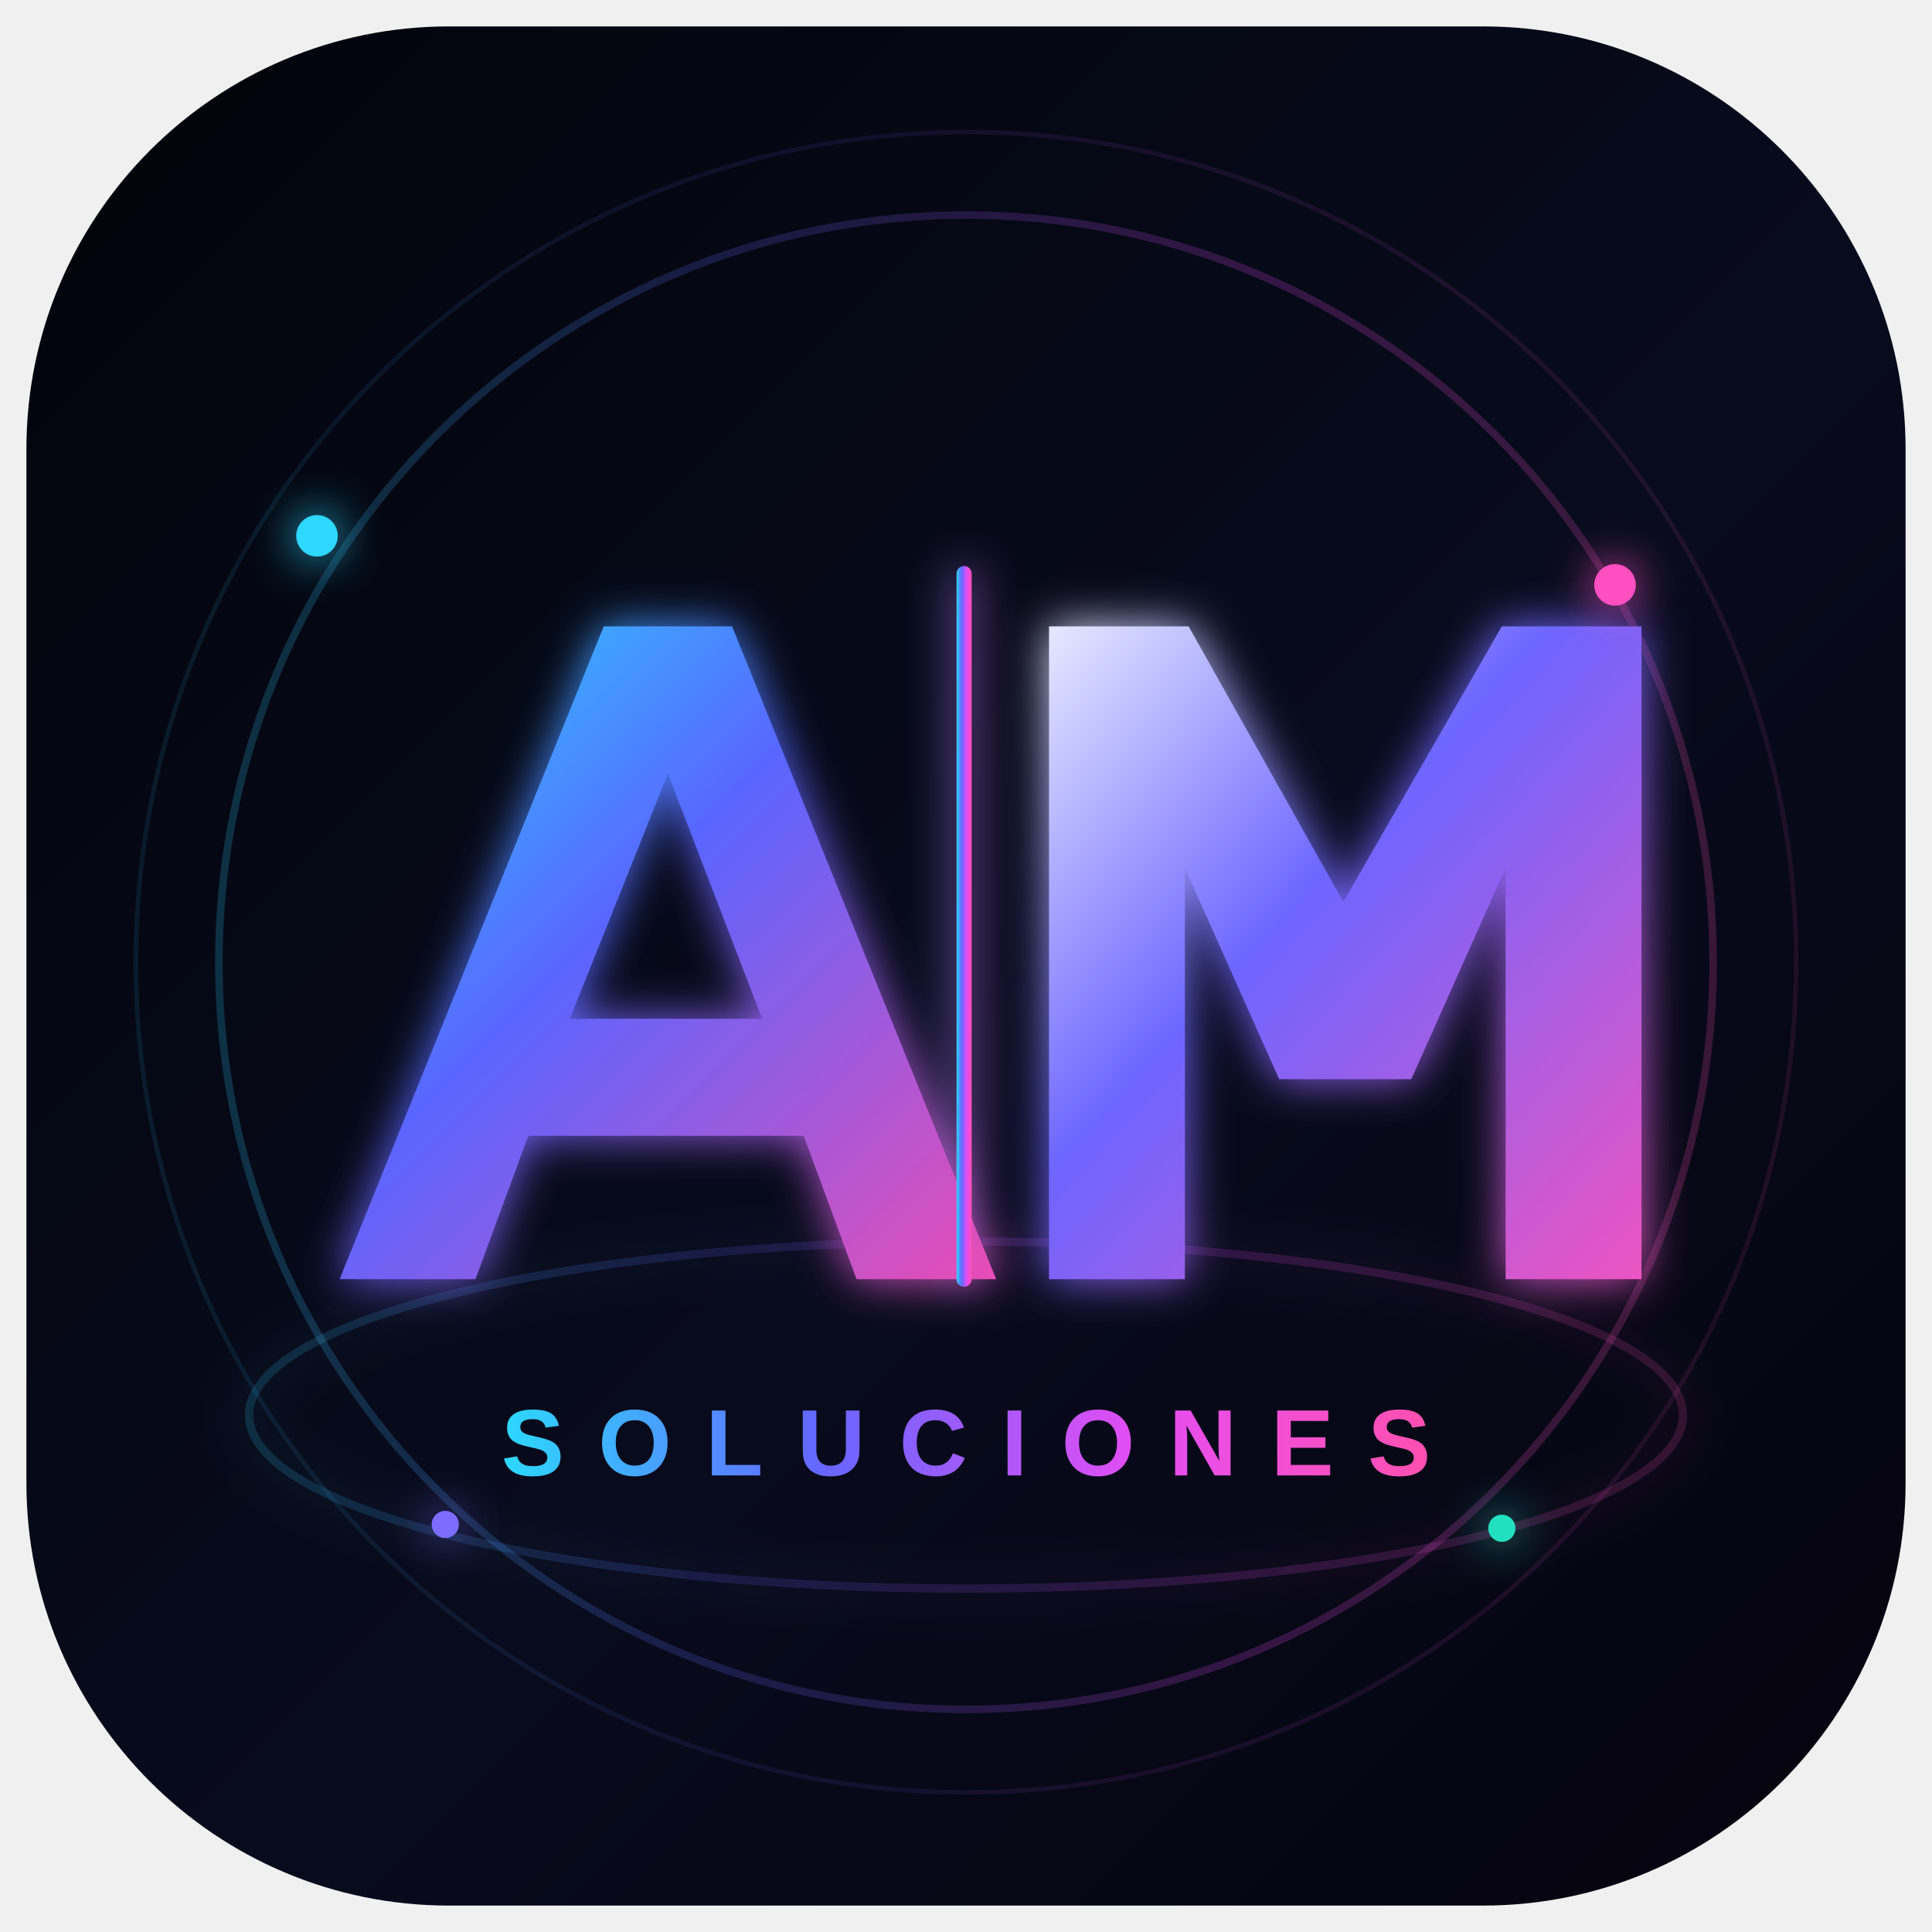
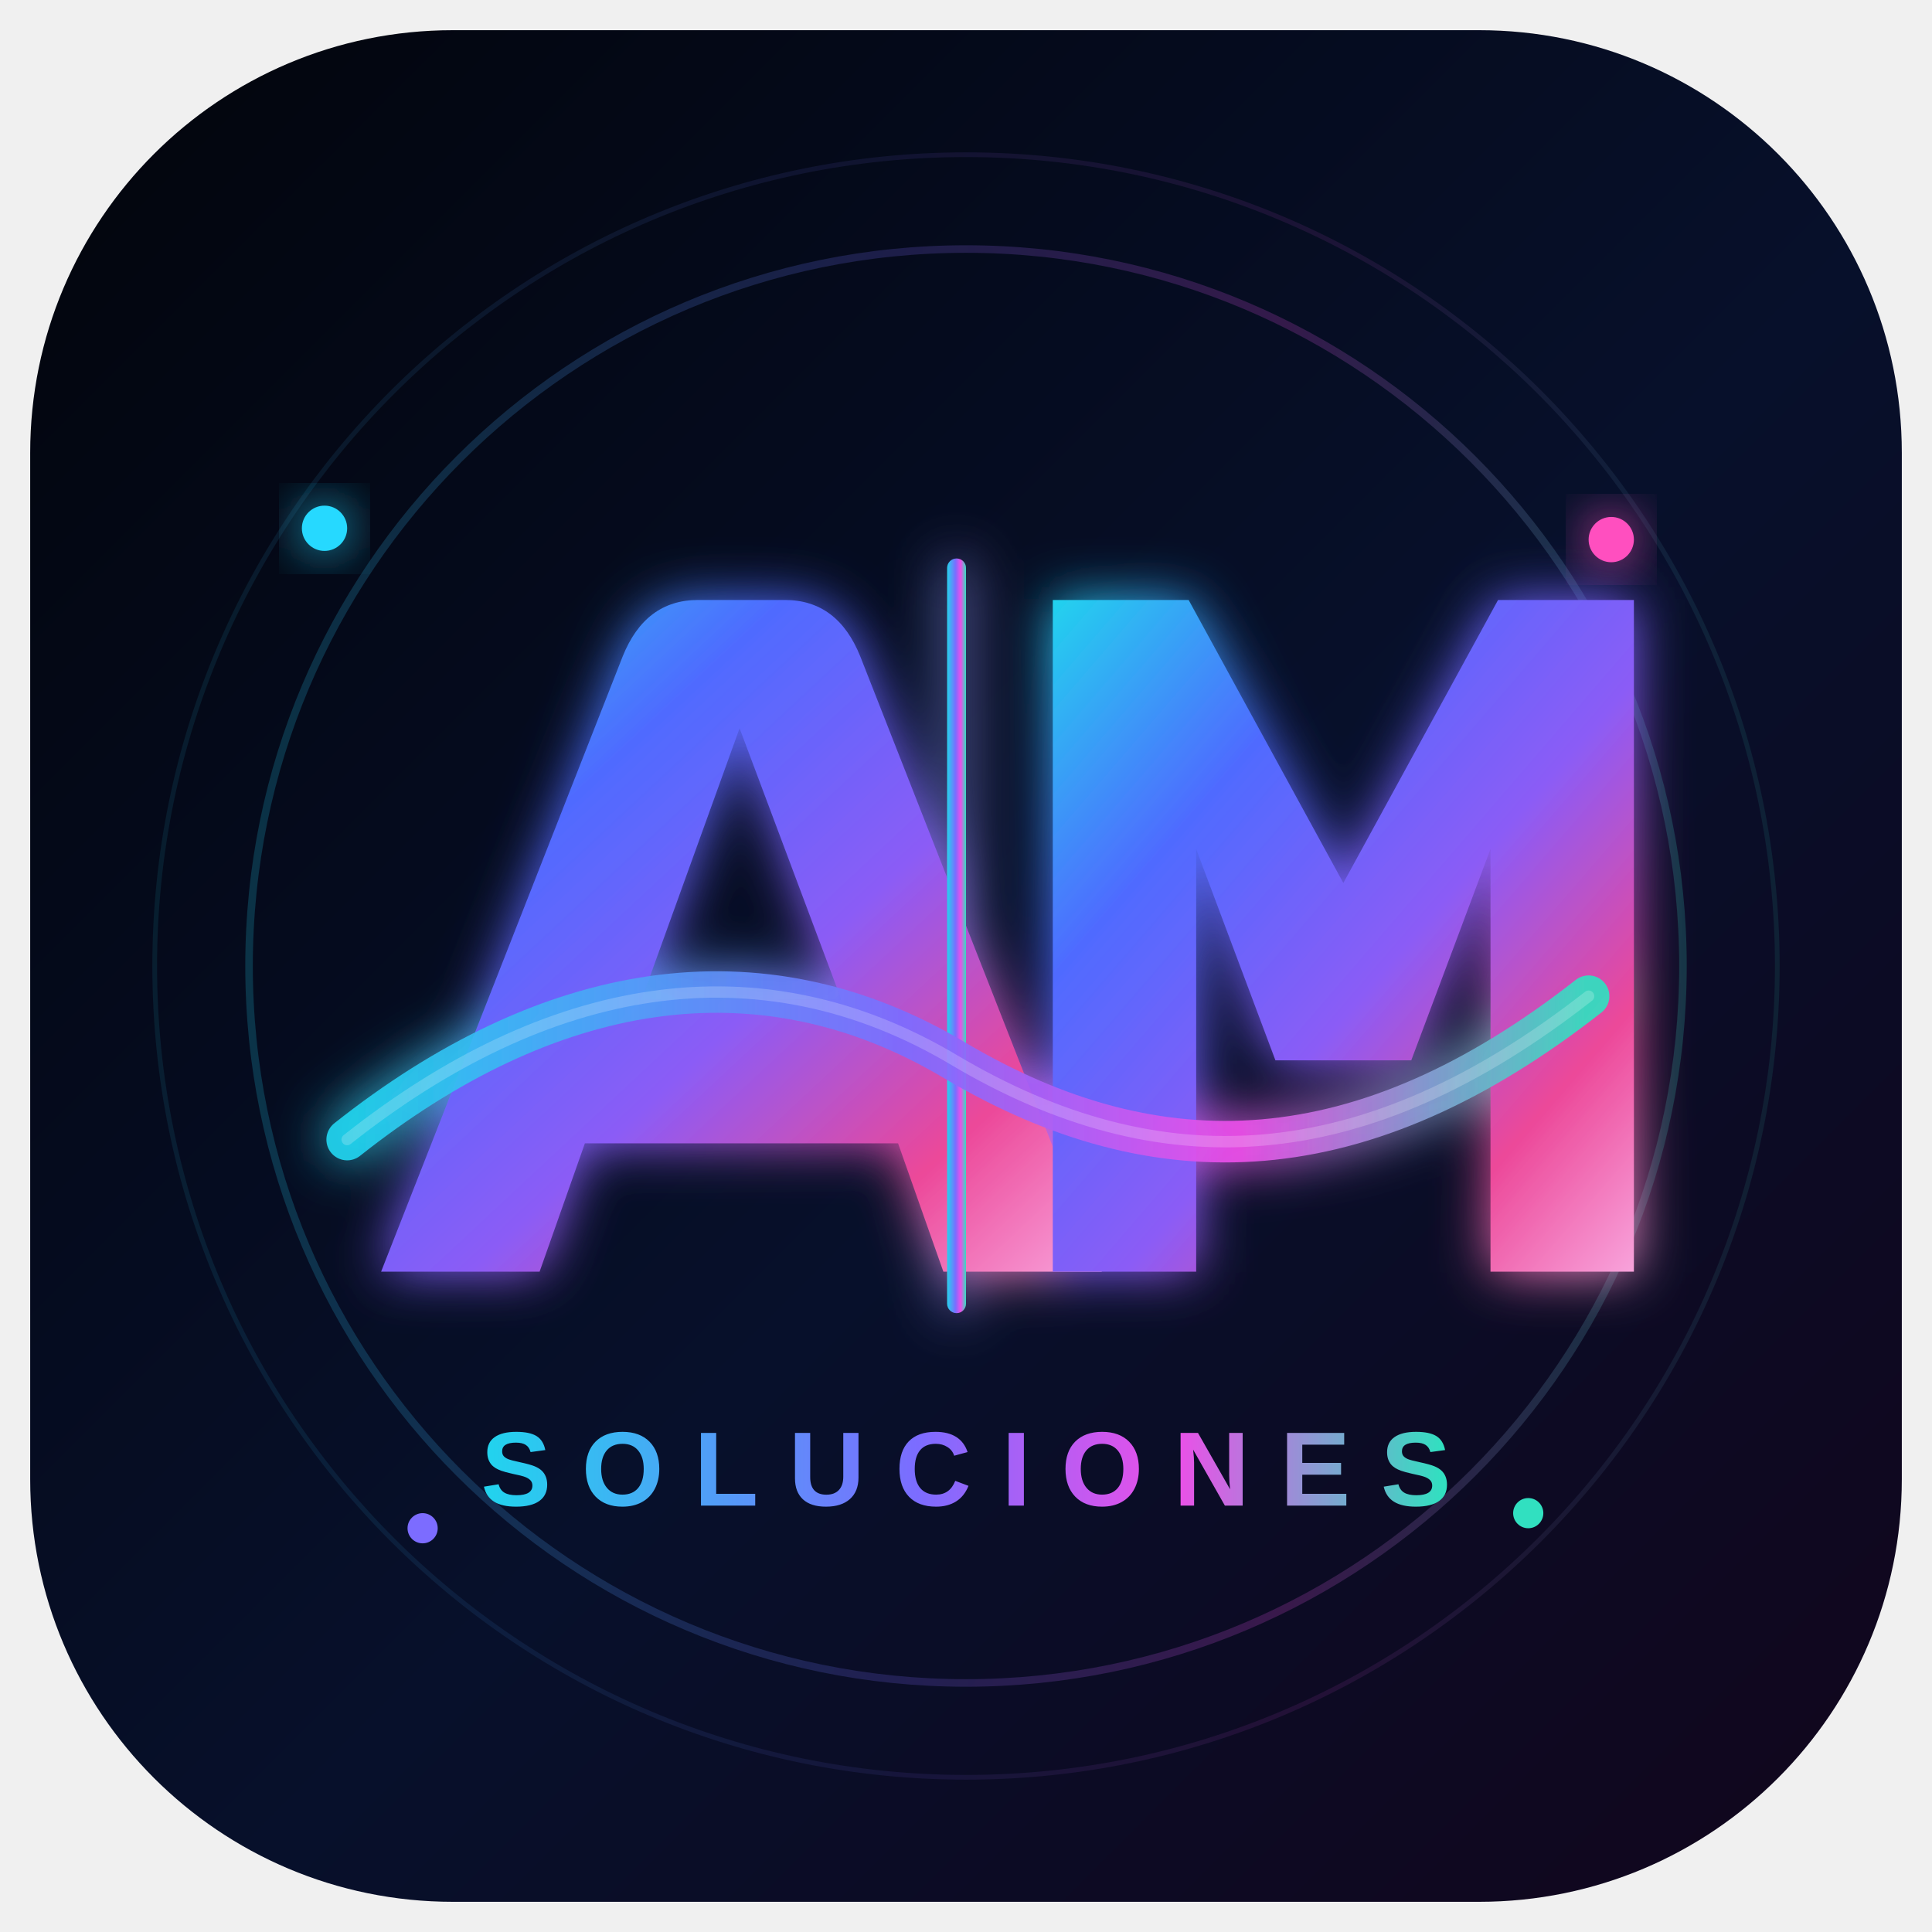
- <svg xmlns="http://www.w3.org/2000/svg" width="512" height="512" viewBox="0 0 512 512" role="img" aria-labelledby="title desc">
+ <svg xmlns="http://www.w3.org/2000/svg" width="512" height="512" viewBox="0 0 512 512">
  <defs>
    <linearGradient id="bg" x1="0" y1="0" x2="1" y2="1">
      <stop stop-color="#02040b" />
-       <stop offset=".56" stop-color="#080b1d" />
-       <stop offset="1" stop-color="#05030d" />
+       <stop offset=".55" stop-color="#07102b" />
+       <stop offset="1" stop-color="#12051c" />
    </linearGradient>
-     <linearGradient id="aGrad" x1="0" y1="0" x2="1" y2="1">
-       <stop stop-color="#28d7ff" />
-       <stop offset=".43" stop-color="#5966ff" />
-       <stop offset="1" stop-color="#e84db6" />
+     <linearGradient id="am" x1="0" y1="0" x2="1" y2="1">
+       <stop stop-color="#22d3ee" />
+       <stop offset=".28" stop-color="#4f6bff" />
+       <stop offset=".56" stop-color="#8b5cf6" />
+       <stop offset=".8" stop-color="#ec4899" />
+       <stop offset="1" stop-color="#f8a4dc" />
    </linearGradient>
-     <linearGradient id="mGrad" x1="0" y1="0" x2="1" y2="1">
-       <stop stop-color="#e5e9ff" />
-       <stop offset=".42" stop-color="#6d66ff" />
-       <stop offset="1" stop-color="#ec55c2" />
+     <linearGradient id="wave" x1="0" y1="0" x2="1" y2="0">
+       <stop stop-color="#22d3ee" />
+       <stop offset=".45" stop-color="#7c6cff" />
+       <stop offset=".72" stop-color="#ec4fe8" />
+       <stop offset="1" stop-color="#31e0c0" />
    </linearGradient>
-     <linearGradient id="ring" x1="0" y1="0" x2="1" y2="0">
-       <stop stop-color="#2dd7ff" />
-       <stop offset=".34" stop-color="#6567ff" />
-       <stop offset=".69" stop-color="#e44df3" />
-       <stop offset="1" stop-color="#ff50b1" />
-     </linearGradient>
-     <filter id="glow" x="-40%" y="-40%" width="180%" height="180%">
-       <feGaussianBlur stdDeviation="6" result="b" />
+     <filter id="glow" x="-50%" y="-50%" width="200%" height="200%">
+       <feGaussianBlur stdDeviation="7" result="blur" />
      <feMerge>
-         <feMergeNode in="b" />
+         <feMergeNode in="blur" />
        <feMergeNode in="SourceGraphic" />
      </feMerge>
    </filter>
  </defs>
-   <rect x="7" y="7" width="498" height="498" rx="112" fill="url(#bg)" />
-   <circle cx="256" cy="255" r="198" fill="none" stroke="url(#ring)" stroke-width="2" opacity=".20" />
-   <circle cx="256" cy="255" r="220" fill="none" stroke="url(#ring)" stroke-width="1.2" opacity=".10" />
-   <ellipse cx="256" cy="375" rx="190" ry="46" fill="none" stroke="url(#ring)" stroke-width="2.2" opacity=".18" filter="url(#glow)" />
+   <rect x="8" y="8" width="496" height="496" rx="112" fill="url(#bg)" />
+   <circle cx="256" cy="256" r="190" fill="none" stroke="url(#wave)" stroke-width="2" opacity=".20" />
+   <circle cx="256" cy="256" r="215" fill="none" stroke="url(#wave)" stroke-width="1.25" opacity=".10" />
  <g filter="url(#glow)">
-     <path d="M90 339 L160 166 H194 L264 339 H227 L213 301 H140 L126 339 Z M151 270 H202 L177 205 Z" fill="url(#aGrad)" />
-     <rect x="253.5" y="150" width="4" height="191" rx="2" fill="url(#ring)" />
-     <path d="M278 339 V166 H315 L356 239 L398 166 H435 V339 H399 V230 L374 286 H339 L314 230 V339 Z" fill="url(#mGrad)" />
+     <path d="M101 337 L165 174 Q171 159 185 159 H208 Q222 159 228 174 L292 337 H250 L238 303 H155 L143 337 Z M170 265 H223 L196 193 Z" fill="url(#am)" />
+     <rect x="251" y="148" width="5" height="200" rx="2.5" fill="url(#wave)" />
+     <path d="M279 337 V159 H315 L356 234 L397 159 H433 V337 H395 V225 L374 281 H338 L317 225 V337 Z" fill="url(#am)" />
+     <path d="M92 302 C145 260 201 250 253 281 C307 313 361 311 421 264" fill="none" stroke="url(#wave)" stroke-width="11" stroke-linecap="round" opacity=".92" />
+     <path d="M92 302 C145 260 201 250 253 281 C307 313 361 311 421 264" fill="none" stroke="#fff" stroke-opacity=".20" stroke-width="3" stroke-linecap="round" />
  </g>
-   <text x="256" y="391" text-anchor="middle" font-family="Montserrat,Arial,sans-serif" font-size="25" font-weight="600" letter-spacing="9" fill="url(#ring)">SOLUCIONES</text>
-   <g filter="url(#glow)">
-     <circle cx="84" cy="142" r="5.5" fill="#2fd8ff" />
-     <circle cx="428" cy="155" r="5.5" fill="#ff4fc1" />
-     <circle cx="118" cy="404" r="3.6" fill="#7c6dff" />
-     <circle cx="398" cy="405" r="3.6" fill="#20dfbf" />
-   </g>
+   <text x="256" y="399" text-anchor="middle" font-family="Arial,Helvetica,sans-serif" font-size="28" font-weight="700" letter-spacing="8" fill="url(#wave)">SOLUCIONES</text>
+   <circle cx="86" cy="140" r="6" fill="#28d9ff" filter="url(#glow)" />
+   <circle cx="427" cy="143" r="6" fill="#ff4fbf" filter="url(#glow)" />
+   <circle cx="112" cy="405" r="4" fill="#7c6cff" />
+   <circle cx="405" cy="401" r="4" fill="#31e0c0" />
</svg>
